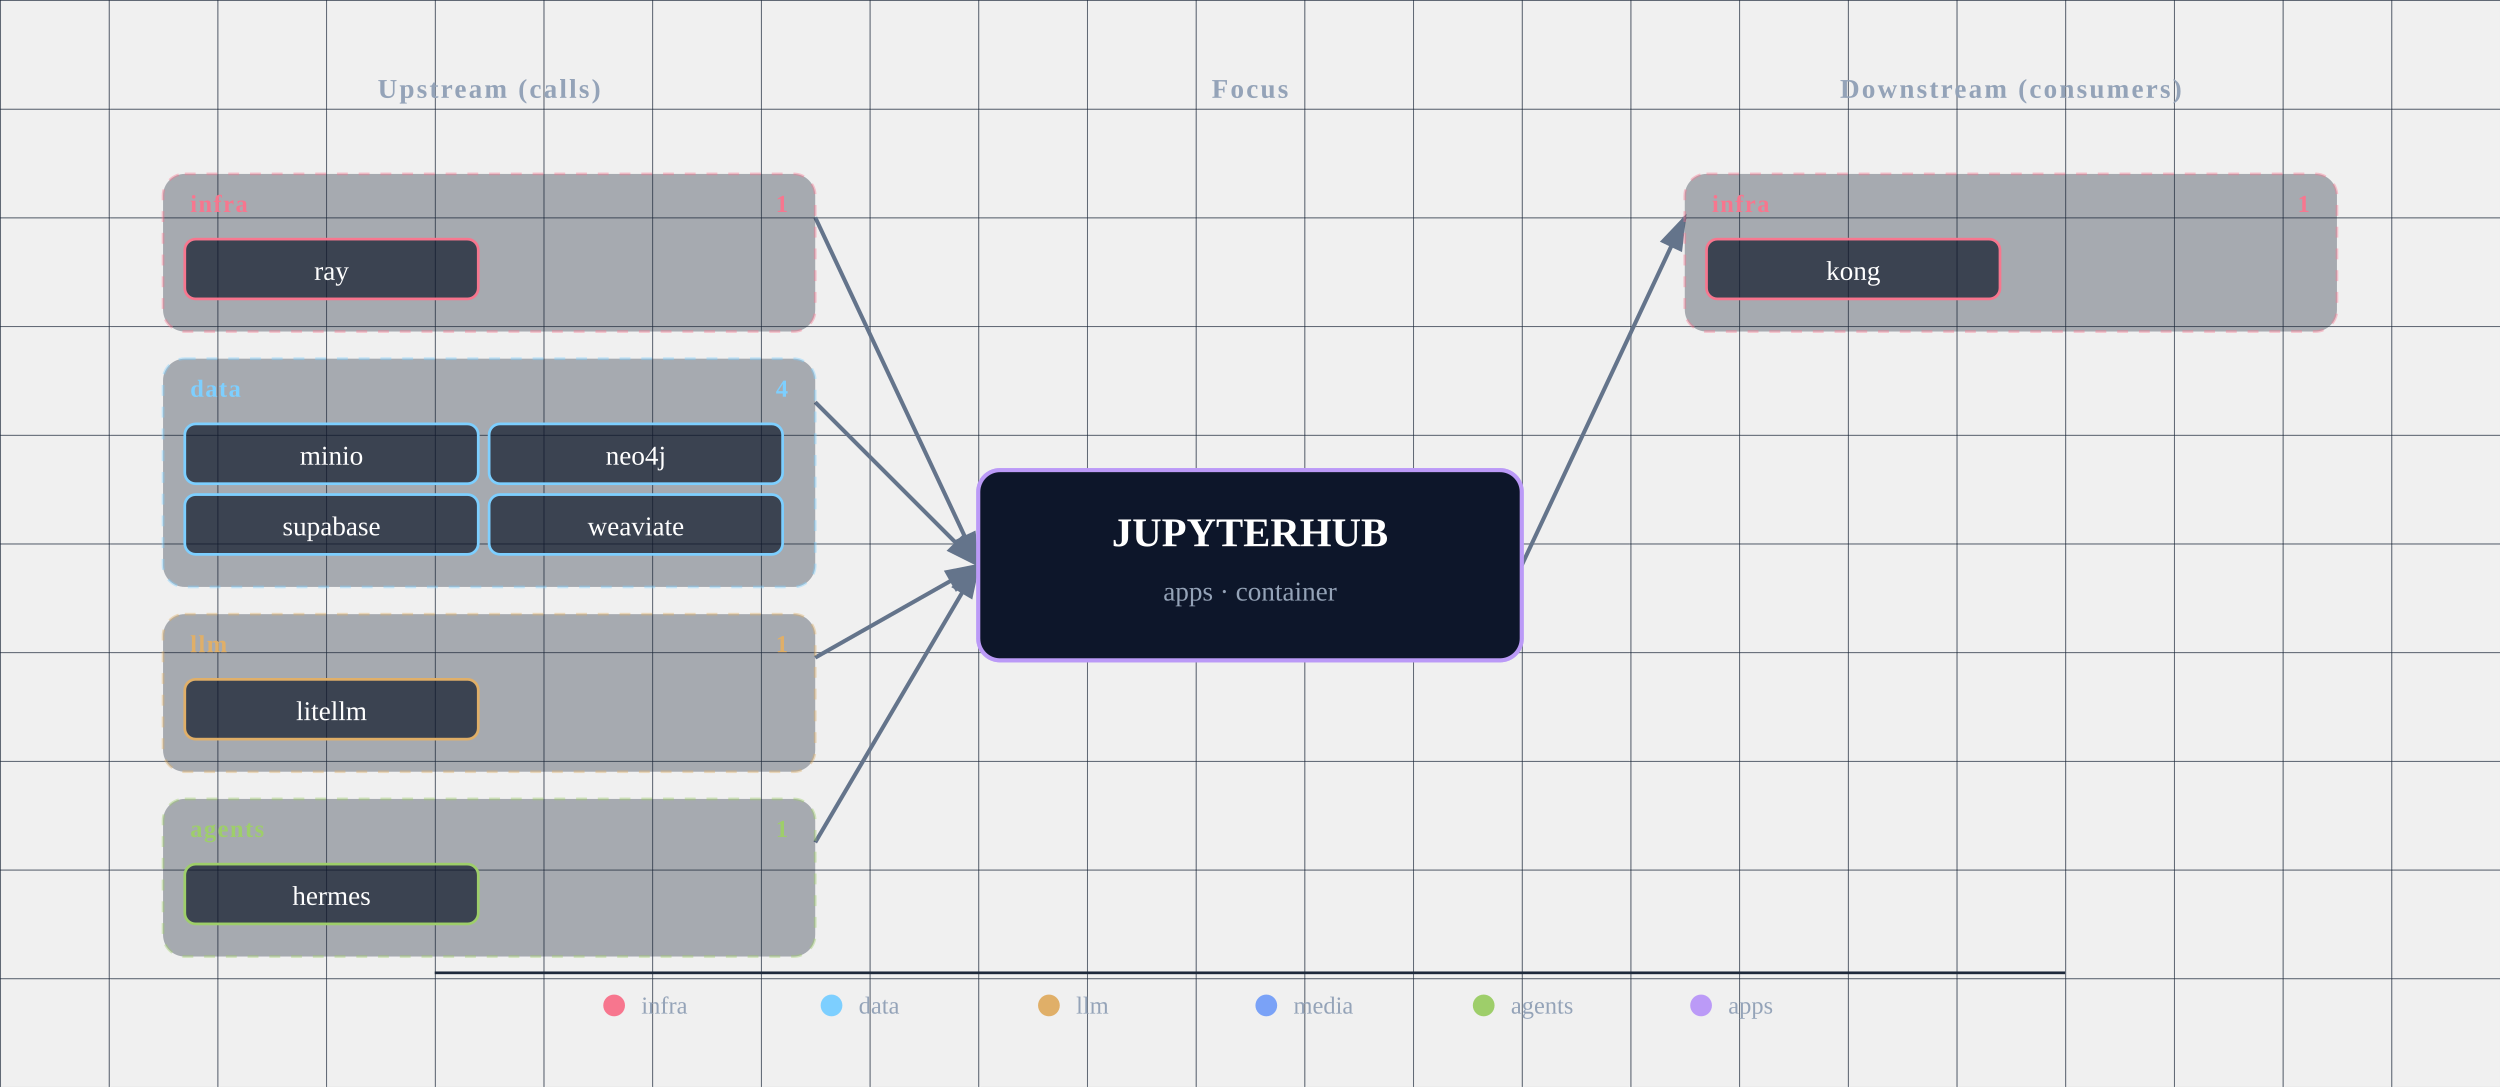
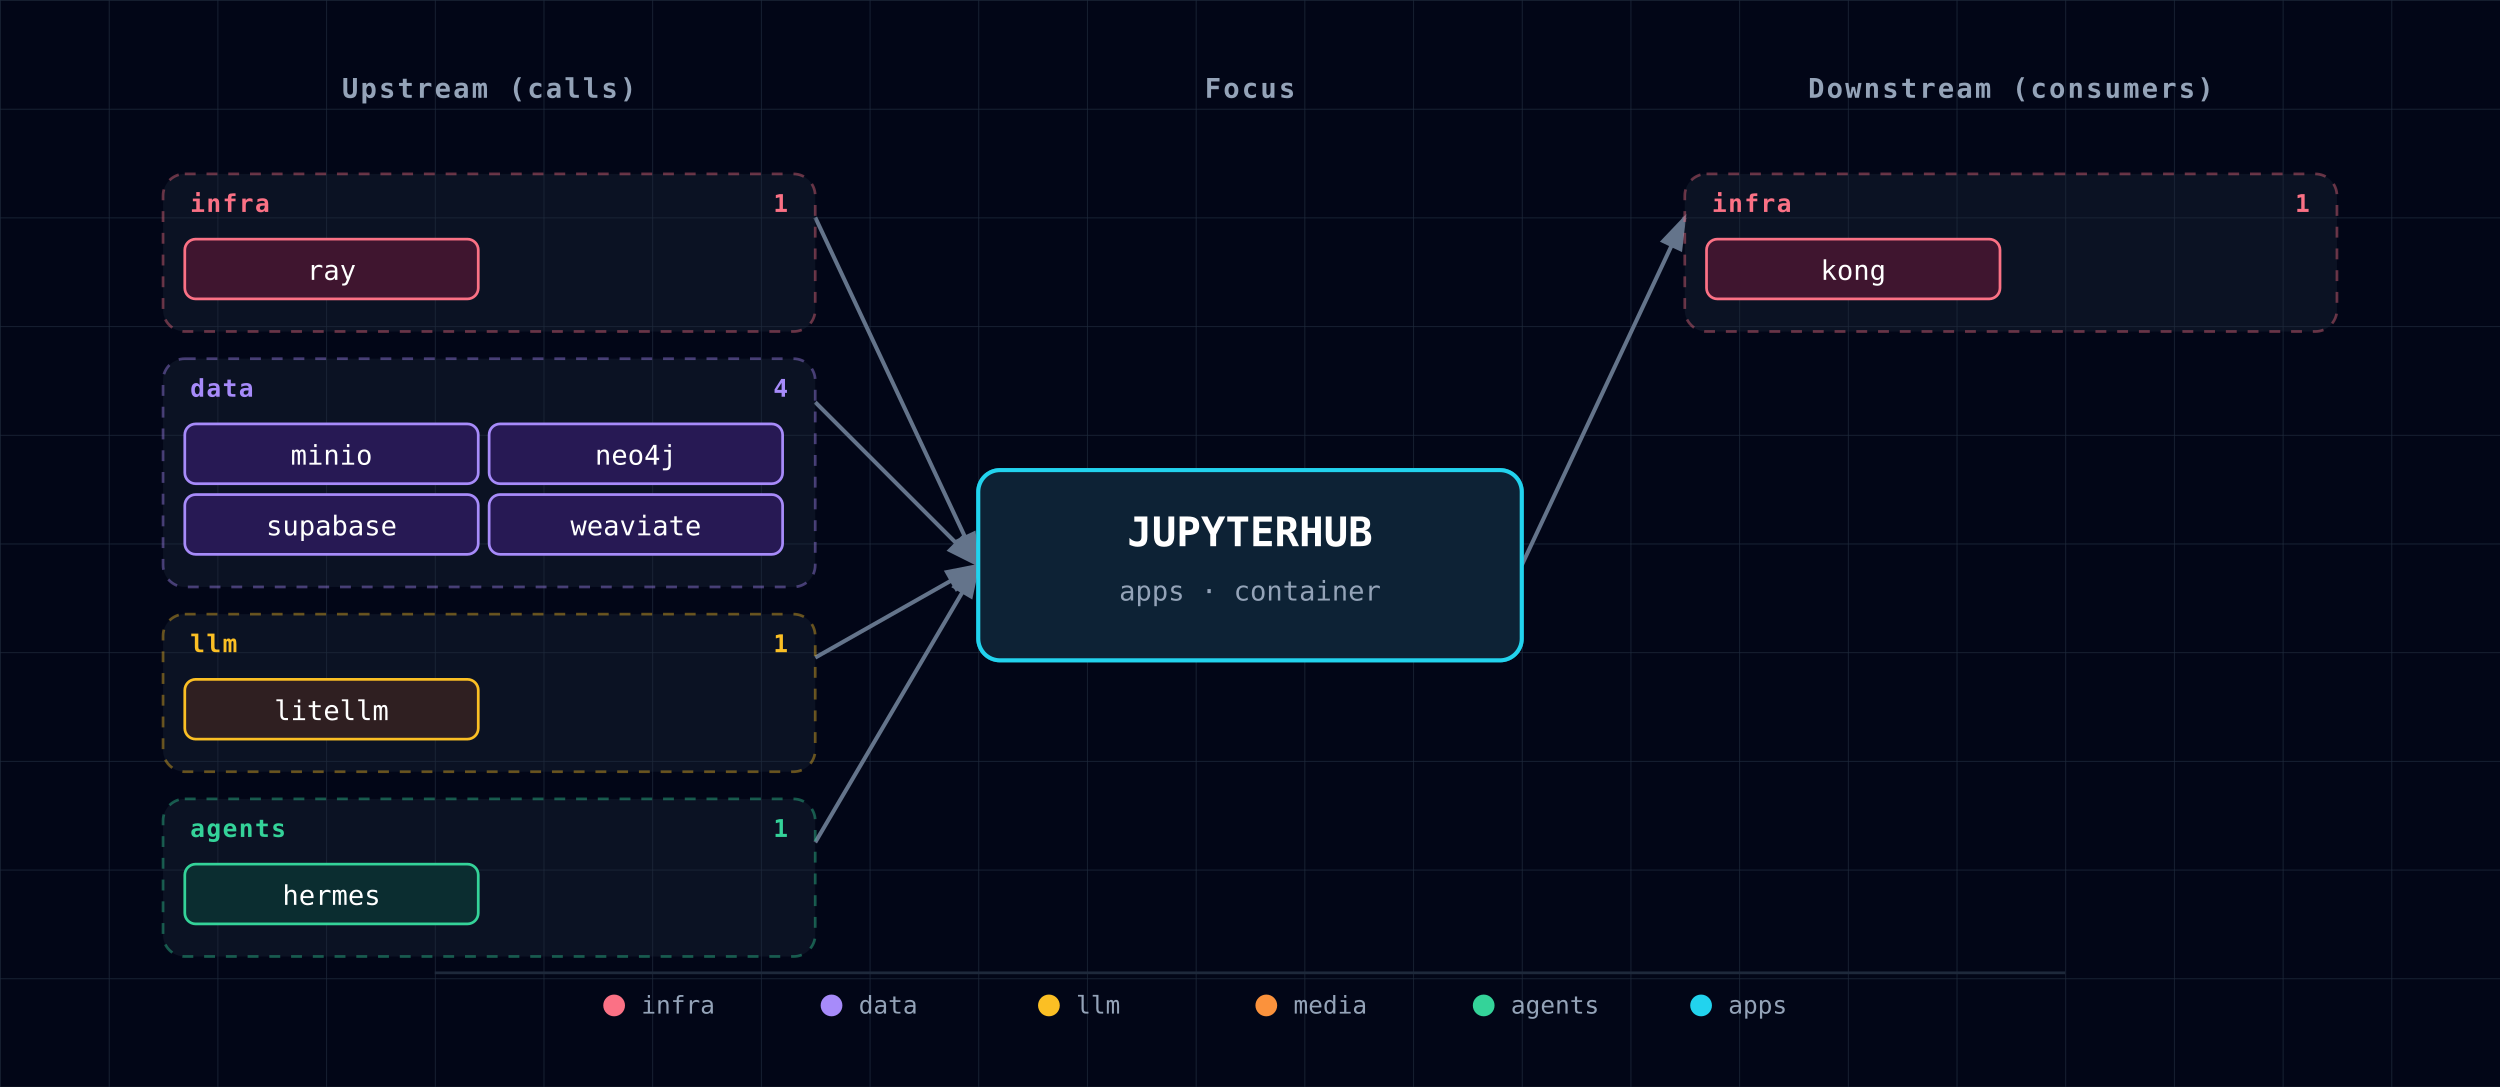
- <svg xmlns="http://www.w3.org/2000/svg" viewBox="0 0 920 400">
+ <svg xmlns="http://www.w3.org/2000/svg" viewBox="0 0 920 400" font-family="'JetBrains Mono', 'Fira Code', Menlo, Consolas, monospace">
  <defs>
    <pattern id="grid" width="40" height="40" patternUnits="userSpaceOnUse">
      <path d="M 40 0 L 0 0 0 40" fill="none" stroke="#1e293b" stroke-width="0.5" />
    </pattern>
    <marker id="arrowhead" markerWidth="9" markerHeight="6" refX="8" refY="3" orient="auto">
      <polygon points="0 0, 9 3, 0 6" fill="#64748b" />
    </marker>
    <filter id="focus-glow" x="-50%" y="-50%" width="200%" height="200%">
      <feGaussianBlur in="SourceAlpha" stdDeviation="6" />
-       <feFlood flood-color="#bb9af7" flood-opacity="0.6" />
+       <feFlood flood-color="#22d3ee" flood-opacity="0.6" />
      <feComposite in2="SourceAlpha" operator="in" />
      <feMerge>
        <feMergeNode />
        <feMergeNode in="SourceGraphic" />
      </feMerge>
    </filter>
  </defs>
+   <rect width="920" height="400" fill="#020617" />
  <rect width="920" height="400" fill="url(#grid)" />
  <text x="180" y="36" fill="#94a3b8" font-size="10" font-weight="600" text-anchor="middle" letter-spacing="0.08em">Upstream (calls)</text>
  <text x="460" y="36" fill="#94a3b8" font-size="10" font-weight="600" text-anchor="middle" letter-spacing="0.08em">Focus</text>
  <text x="740" y="36" fill="#94a3b8" font-size="10" font-weight="600" text-anchor="middle" letter-spacing="0.08em">Downstream (consumers)</text>
  <line x1="300" y1="80" x2="360" y2="208" stroke="#64748b" stroke-width="1.5" marker-end="url(#arrowhead)" />
  <line x1="300" y1="148" x2="360" y2="208" stroke="#64748b" stroke-width="1.5" marker-end="url(#arrowhead)" />
  <line x1="300" y1="242" x2="360" y2="208" stroke="#64748b" stroke-width="1.5" marker-end="url(#arrowhead)" />
  <line x1="300" y1="310" x2="360" y2="208" stroke="#64748b" stroke-width="1.5" marker-end="url(#arrowhead)" />
  <line x1="560" y1="208" x2="620" y2="80" stroke="#64748b" stroke-width="1.5" marker-end="url(#arrowhead)" />
  <g>
    <g class="cluster">
-       <rect x="60" y="64" width="240" height="58" rx="8" fill="rgba(30,41,59,0.35)" stroke="#f7768e" stroke-width="1" stroke-dasharray="4,4" stroke-opacity="0.4" />
-       <text x="70" y="78" fill="#f7768e" font-size="9" font-weight="700" text-anchor="start" style="letter-spacing:0.06em;text-transform:uppercase;">infra</text>
-       <text x="290" y="78" fill="#f7768e" font-size="9" font-weight="600" text-anchor="end">1</text>
+       <rect x="60" y="64" width="240" height="58" rx="8" fill="rgba(30,41,59,0.35)" stroke="#fb7185" stroke-width="1" stroke-dasharray="4,4" stroke-opacity="0.4" />
+       <text x="70" y="78" fill="#fb7185" font-size="9" font-weight="700" text-anchor="start" style="letter-spacing:0.06em;text-transform:uppercase;">infra</text>
+       <text x="290" y="78" fill="#fb7185" font-size="9" font-weight="600" text-anchor="end">1</text>
    </g>
    <g>
-       <rect x="68" y="88" width="108" height="22" rx="4" fill="rgba(15,23,42,0.7)" stroke="#f7768e" stroke-width="1" />
+       <rect x="68" y="88" width="108" height="22" rx="4" fill="#0f172a" />
+       <rect x="68" y="88" width="108" height="22" rx="4" fill="rgba(136, 19, 55, 0.4)" stroke="#fb7185" stroke-width="1" />
      <text x="122" y="103" fill="white" font-size="10" text-anchor="middle">ray</text>
    </g>
    <g class="cluster">
-       <rect x="60" y="132" width="240" height="84" rx="8" fill="rgba(30,41,59,0.35)" stroke="#7dcfff" stroke-width="1" stroke-dasharray="4,4" stroke-opacity="0.4" />
-       <text x="70" y="146" fill="#7dcfff" font-size="9" font-weight="700" text-anchor="start" style="letter-spacing:0.06em;text-transform:uppercase;">data</text>
-       <text x="290" y="146" fill="#7dcfff" font-size="9" font-weight="600" text-anchor="end">4</text>
+       <rect x="60" y="132" width="240" height="84" rx="8" fill="rgba(30,41,59,0.35)" stroke="#a78bfa" stroke-width="1" stroke-dasharray="4,4" stroke-opacity="0.4" />
+       <text x="70" y="146" fill="#a78bfa" font-size="9" font-weight="700" text-anchor="start" style="letter-spacing:0.06em;text-transform:uppercase;">data</text>
+       <text x="290" y="146" fill="#a78bfa" font-size="9" font-weight="600" text-anchor="end">4</text>
    </g>
    <g>
-       <rect x="68" y="156" width="108" height="22" rx="4" fill="rgba(15,23,42,0.7)" stroke="#7dcfff" stroke-width="1" />
+       <rect x="68" y="156" width="108" height="22" rx="4" fill="#0f172a" />
+       <rect x="68" y="156" width="108" height="22" rx="4" fill="rgba(76, 29, 149, 0.4)" stroke="#a78bfa" stroke-width="1" />
      <text x="122" y="171" fill="white" font-size="10" text-anchor="middle">minio</text>
    </g>
    <g>
-       <rect x="180" y="156" width="108" height="22" rx="4" fill="rgba(15,23,42,0.7)" stroke="#7dcfff" stroke-width="1" />
+       <rect x="180" y="156" width="108" height="22" rx="4" fill="#0f172a" />
+       <rect x="180" y="156" width="108" height="22" rx="4" fill="rgba(76, 29, 149, 0.4)" stroke="#a78bfa" stroke-width="1" />
      <text x="234" y="171" fill="white" font-size="10" text-anchor="middle">neo4j</text>
    </g>
    <g>
-       <rect x="68" y="182" width="108" height="22" rx="4" fill="rgba(15,23,42,0.7)" stroke="#7dcfff" stroke-width="1" />
+       <rect x="68" y="182" width="108" height="22" rx="4" fill="#0f172a" />
+       <rect x="68" y="182" width="108" height="22" rx="4" fill="rgba(76, 29, 149, 0.4)" stroke="#a78bfa" stroke-width="1" />
      <text x="122" y="197" fill="white" font-size="10" text-anchor="middle">supabase</text>
    </g>
    <g>
-       <rect x="180" y="182" width="108" height="22" rx="4" fill="rgba(15,23,42,0.7)" stroke="#7dcfff" stroke-width="1" />
+       <rect x="180" y="182" width="108" height="22" rx="4" fill="#0f172a" />
+       <rect x="180" y="182" width="108" height="22" rx="4" fill="rgba(76, 29, 149, 0.4)" stroke="#a78bfa" stroke-width="1" />
      <text x="234" y="197" fill="white" font-size="10" text-anchor="middle">weaviate</text>
    </g>
    <g class="cluster">
-       <rect x="60" y="226" width="240" height="58" rx="8" fill="rgba(30,41,59,0.35)" stroke="#e0af68" stroke-width="1" stroke-dasharray="4,4" stroke-opacity="0.4" />
-       <text x="70" y="240" fill="#e0af68" font-size="9" font-weight="700" text-anchor="start" style="letter-spacing:0.06em;text-transform:uppercase;">llm</text>
-       <text x="290" y="240" fill="#e0af68" font-size="9" font-weight="600" text-anchor="end">1</text>
+       <rect x="60" y="226" width="240" height="58" rx="8" fill="rgba(30,41,59,0.35)" stroke="#fbbf24" stroke-width="1" stroke-dasharray="4,4" stroke-opacity="0.4" />
+       <text x="70" y="240" fill="#fbbf24" font-size="9" font-weight="700" text-anchor="start" style="letter-spacing:0.06em;text-transform:uppercase;">llm</text>
+       <text x="290" y="240" fill="#fbbf24" font-size="9" font-weight="600" text-anchor="end">1</text>
    </g>
    <g>
-       <rect x="68" y="250" width="108" height="22" rx="4" fill="rgba(15,23,42,0.7)" stroke="#e0af68" stroke-width="1" />
+       <rect x="68" y="250" width="108" height="22" rx="4" fill="#0f172a" />
+       <rect x="68" y="250" width="108" height="22" rx="4" fill="rgba(120, 53, 15, 0.3)" stroke="#fbbf24" stroke-width="1" />
      <text x="122" y="265" fill="white" font-size="10" text-anchor="middle">litellm</text>
    </g>
    <g class="cluster">
-       <rect x="60" y="294" width="240" height="58" rx="8" fill="rgba(30,41,59,0.35)" stroke="#9ece6a" stroke-width="1" stroke-dasharray="4,4" stroke-opacity="0.4" />
-       <text x="70" y="308" fill="#9ece6a" font-size="9" font-weight="700" text-anchor="start" style="letter-spacing:0.06em;text-transform:uppercase;">agents</text>
-       <text x="290" y="308" fill="#9ece6a" font-size="9" font-weight="600" text-anchor="end">1</text>
+       <rect x="60" y="294" width="240" height="58" rx="8" fill="rgba(30,41,59,0.35)" stroke="#34d399" stroke-width="1" stroke-dasharray="4,4" stroke-opacity="0.4" />
+       <text x="70" y="308" fill="#34d399" font-size="9" font-weight="700" text-anchor="start" style="letter-spacing:0.06em;text-transform:uppercase;">agents</text>
+       <text x="290" y="308" fill="#34d399" font-size="9" font-weight="600" text-anchor="end">1</text>
    </g>
    <g>
-       <rect x="68" y="318" width="108" height="22" rx="4" fill="rgba(15,23,42,0.7)" stroke="#9ece6a" stroke-width="1" />
+       <rect x="68" y="318" width="108" height="22" rx="4" fill="#0f172a" />
+       <rect x="68" y="318" width="108" height="22" rx="4" fill="rgba(6, 78, 59, 0.4)" stroke="#34d399" stroke-width="1" />
      <text x="122" y="333" fill="white" font-size="10" text-anchor="middle">hermes</text>
    </g>
  </g>
  <g>
    <g class="cluster">
-       <rect x="620" y="64" width="240" height="58" rx="8" fill="rgba(30,41,59,0.35)" stroke="#f7768e" stroke-width="1" stroke-dasharray="4,4" stroke-opacity="0.4" />
-       <text x="630" y="78" fill="#f7768e" font-size="9" font-weight="700" text-anchor="start" style="letter-spacing:0.06em;text-transform:uppercase;">infra</text>
-       <text x="850" y="78" fill="#f7768e" font-size="9" font-weight="600" text-anchor="end">1</text>
+       <rect x="620" y="64" width="240" height="58" rx="8" fill="rgba(30,41,59,0.35)" stroke="#fb7185" stroke-width="1" stroke-dasharray="4,4" stroke-opacity="0.4" />
+       <text x="630" y="78" fill="#fb7185" font-size="9" font-weight="700" text-anchor="start" style="letter-spacing:0.06em;text-transform:uppercase;">infra</text>
+       <text x="850" y="78" fill="#fb7185" font-size="9" font-weight="600" text-anchor="end">1</text>
    </g>
    <g>
-       <rect x="628" y="88" width="108" height="22" rx="4" fill="rgba(15,23,42,0.7)" stroke="#f7768e" stroke-width="1" />
+       <rect x="628" y="88" width="108" height="22" rx="4" fill="#0f172a" />
+       <rect x="628" y="88" width="108" height="22" rx="4" fill="rgba(136, 19, 55, 0.4)" stroke="#fb7185" stroke-width="1" />
      <text x="682" y="103" fill="white" font-size="10" text-anchor="middle">kong</text>
    </g>
  </g>
  <g class="focus" filter="url(#focus-glow)">
-     <rect x="360" y="173" width="200" height="70" rx="8" fill="#0f172a" stroke="#bb9af7" stroke-width="1.5" />
+     <rect x="360" y="173" width="200" height="70" rx="8" fill="#0f172a" />
+     <rect x="360" y="173" width="200" height="70" rx="8" fill="rgba(8, 51, 68, 0.4)" stroke="#22d3ee" stroke-width="1.5" />
    <text x="460" y="201" fill="white" font-size="15" font-weight="700" text-anchor="middle">JUPYTERHUB</text>
    <text x="460" y="221" fill="#94a3b8" font-size="10" text-anchor="middle">apps · container</text>
  </g>
  <g class="legend">
    <line x1="160" y1="358" x2="760" y2="358" stroke="#1e293b" stroke-width="1" />
-     <circle cx="226" cy="370" r="4" fill="#f7768e" />
+     <circle cx="226" cy="370" r="4" fill="#fb7185" />
    <text x="236" y="373" fill="#94a3b8" font-size="9" font-weight="400" text-anchor="start">infra</text>
-     <circle cx="306" cy="370" r="4" fill="#7dcfff" />
+     <circle cx="306" cy="370" r="4" fill="#a78bfa" />
    <text x="316" y="373" fill="#94a3b8" font-size="9" font-weight="400" text-anchor="start">data</text>
-     <circle cx="386" cy="370" r="4" fill="#e0af68" />
+     <circle cx="386" cy="370" r="4" fill="#fbbf24" />
    <text x="396" y="373" fill="#94a3b8" font-size="9" font-weight="400" text-anchor="start">llm</text>
-     <circle cx="466" cy="370" r="4" fill="#7aa2f7" />
+     <circle cx="466" cy="370" r="4" fill="#fb923c" />
    <text x="476" y="373" fill="#94a3b8" font-size="9" font-weight="400" text-anchor="start">media</text>
-     <circle cx="546" cy="370" r="4" fill="#9ece6a" />
+     <circle cx="546" cy="370" r="4" fill="#34d399" />
    <text x="556" y="373" fill="#94a3b8" font-size="9" font-weight="400" text-anchor="start">agents</text>
-     <circle cx="626" cy="370" r="4" fill="#bb9af7" />
+     <circle cx="626" cy="370" r="4" fill="#22d3ee" />
    <text x="636" y="373" fill="#94a3b8" font-size="9" font-weight="400" text-anchor="start">apps</text>
  </g>
</svg>
